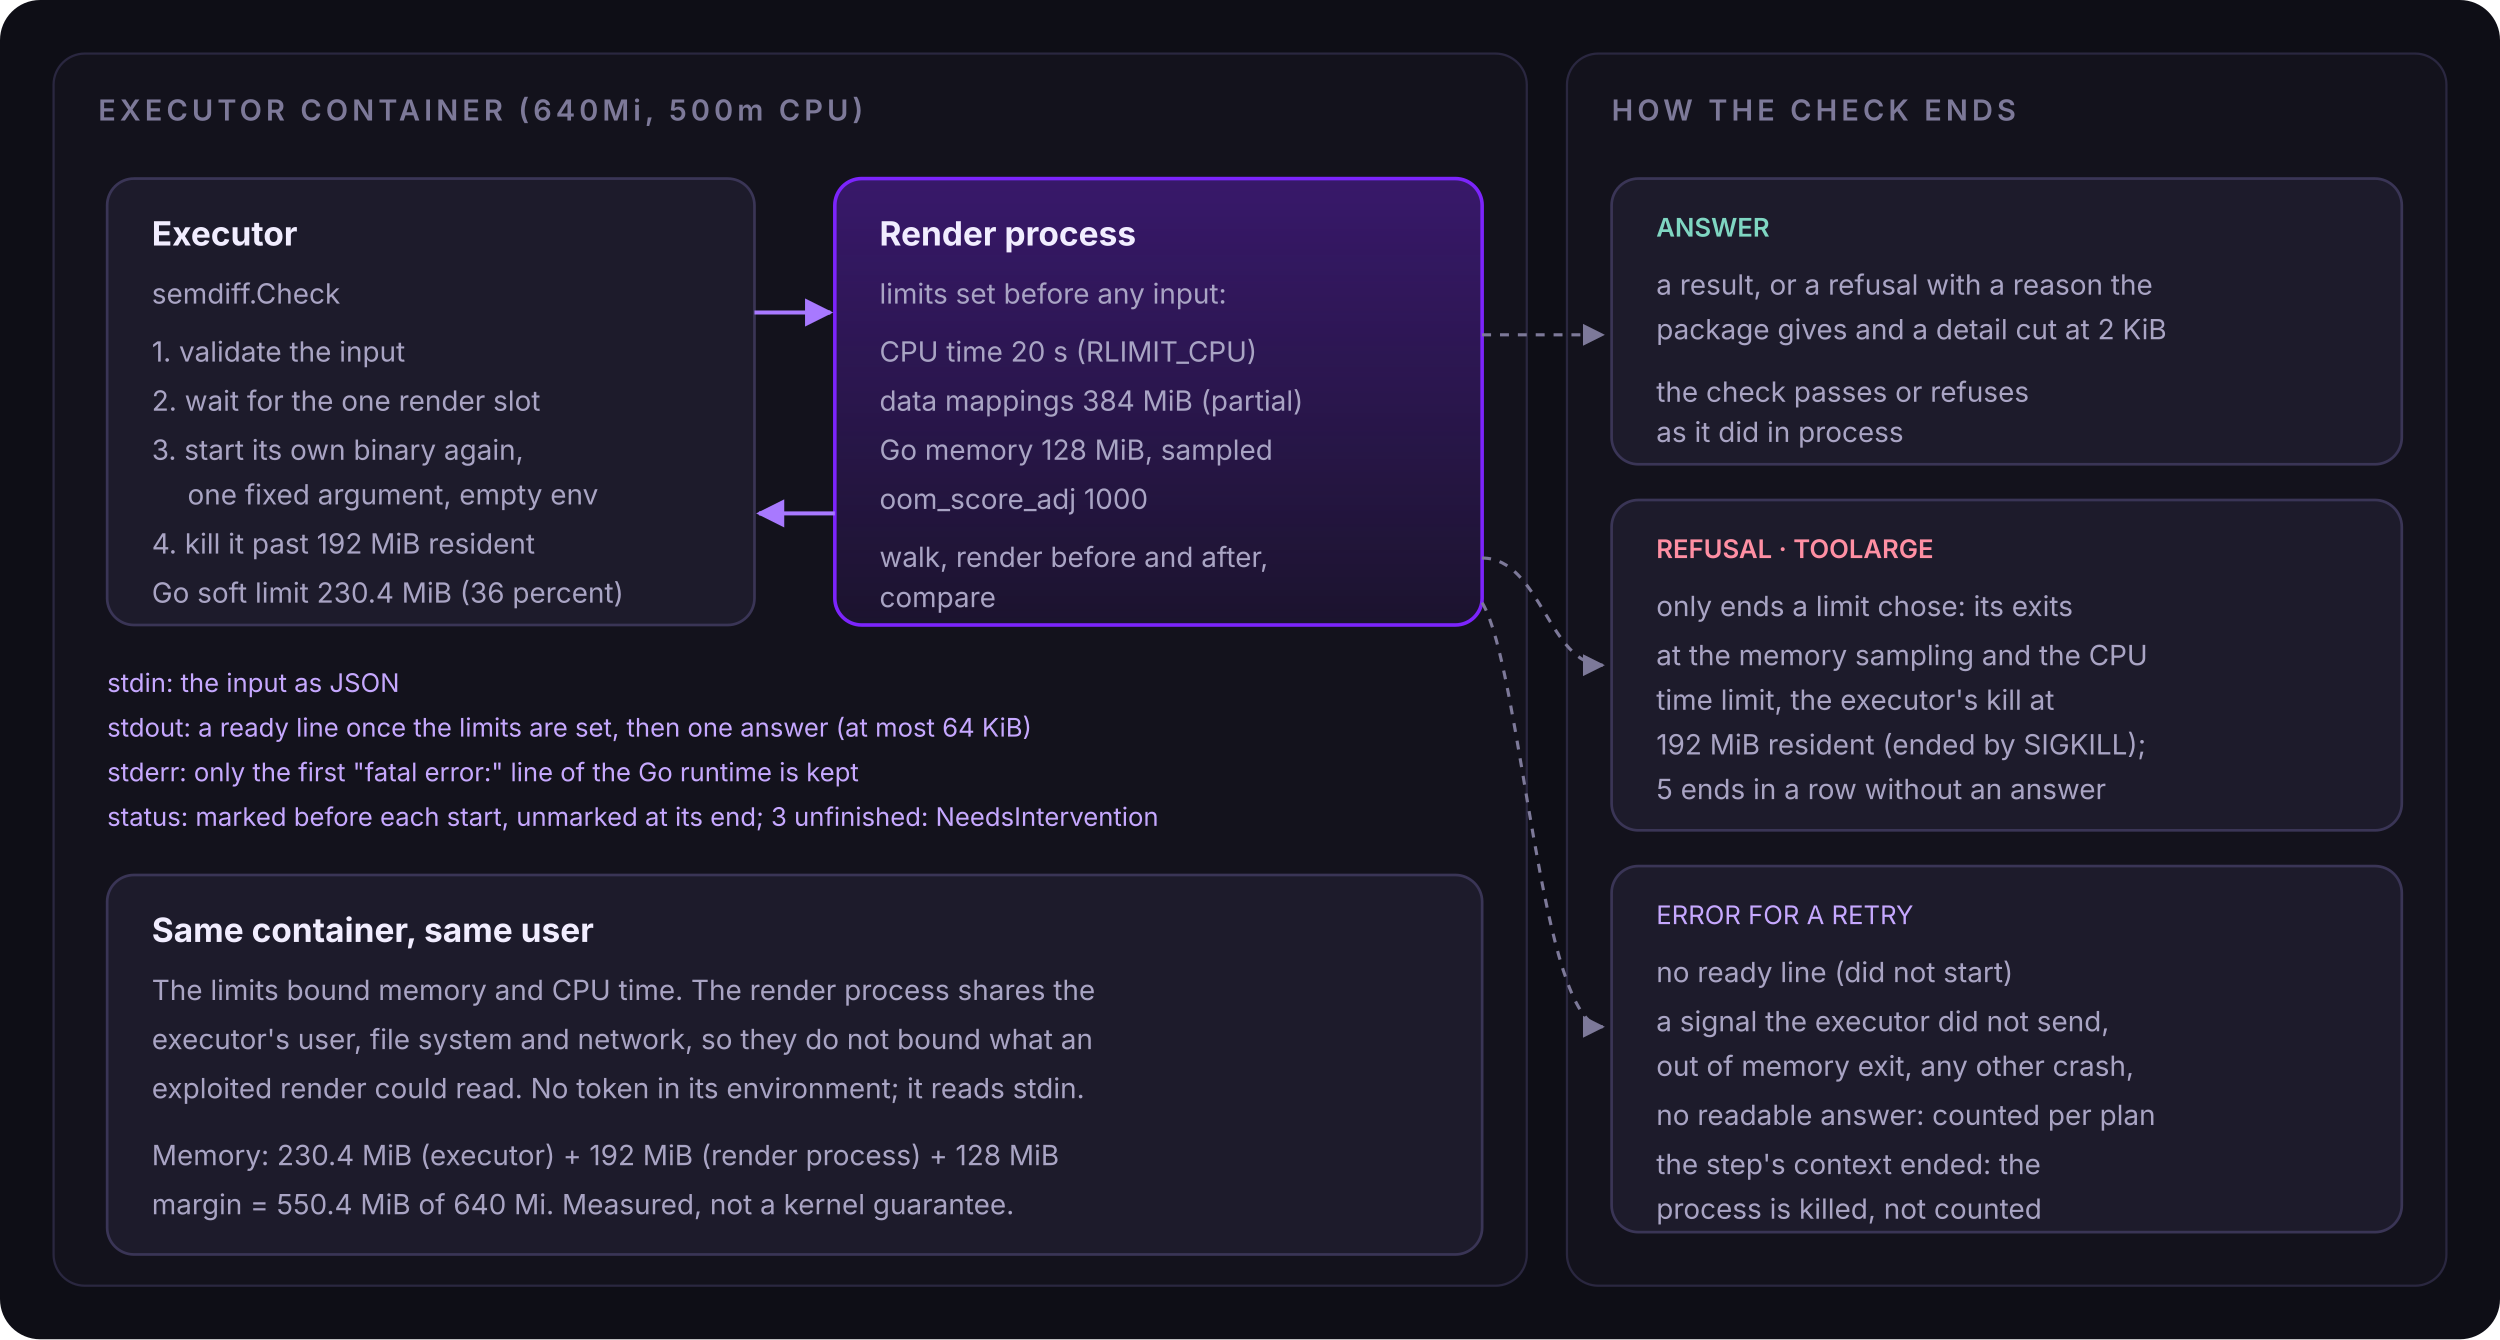
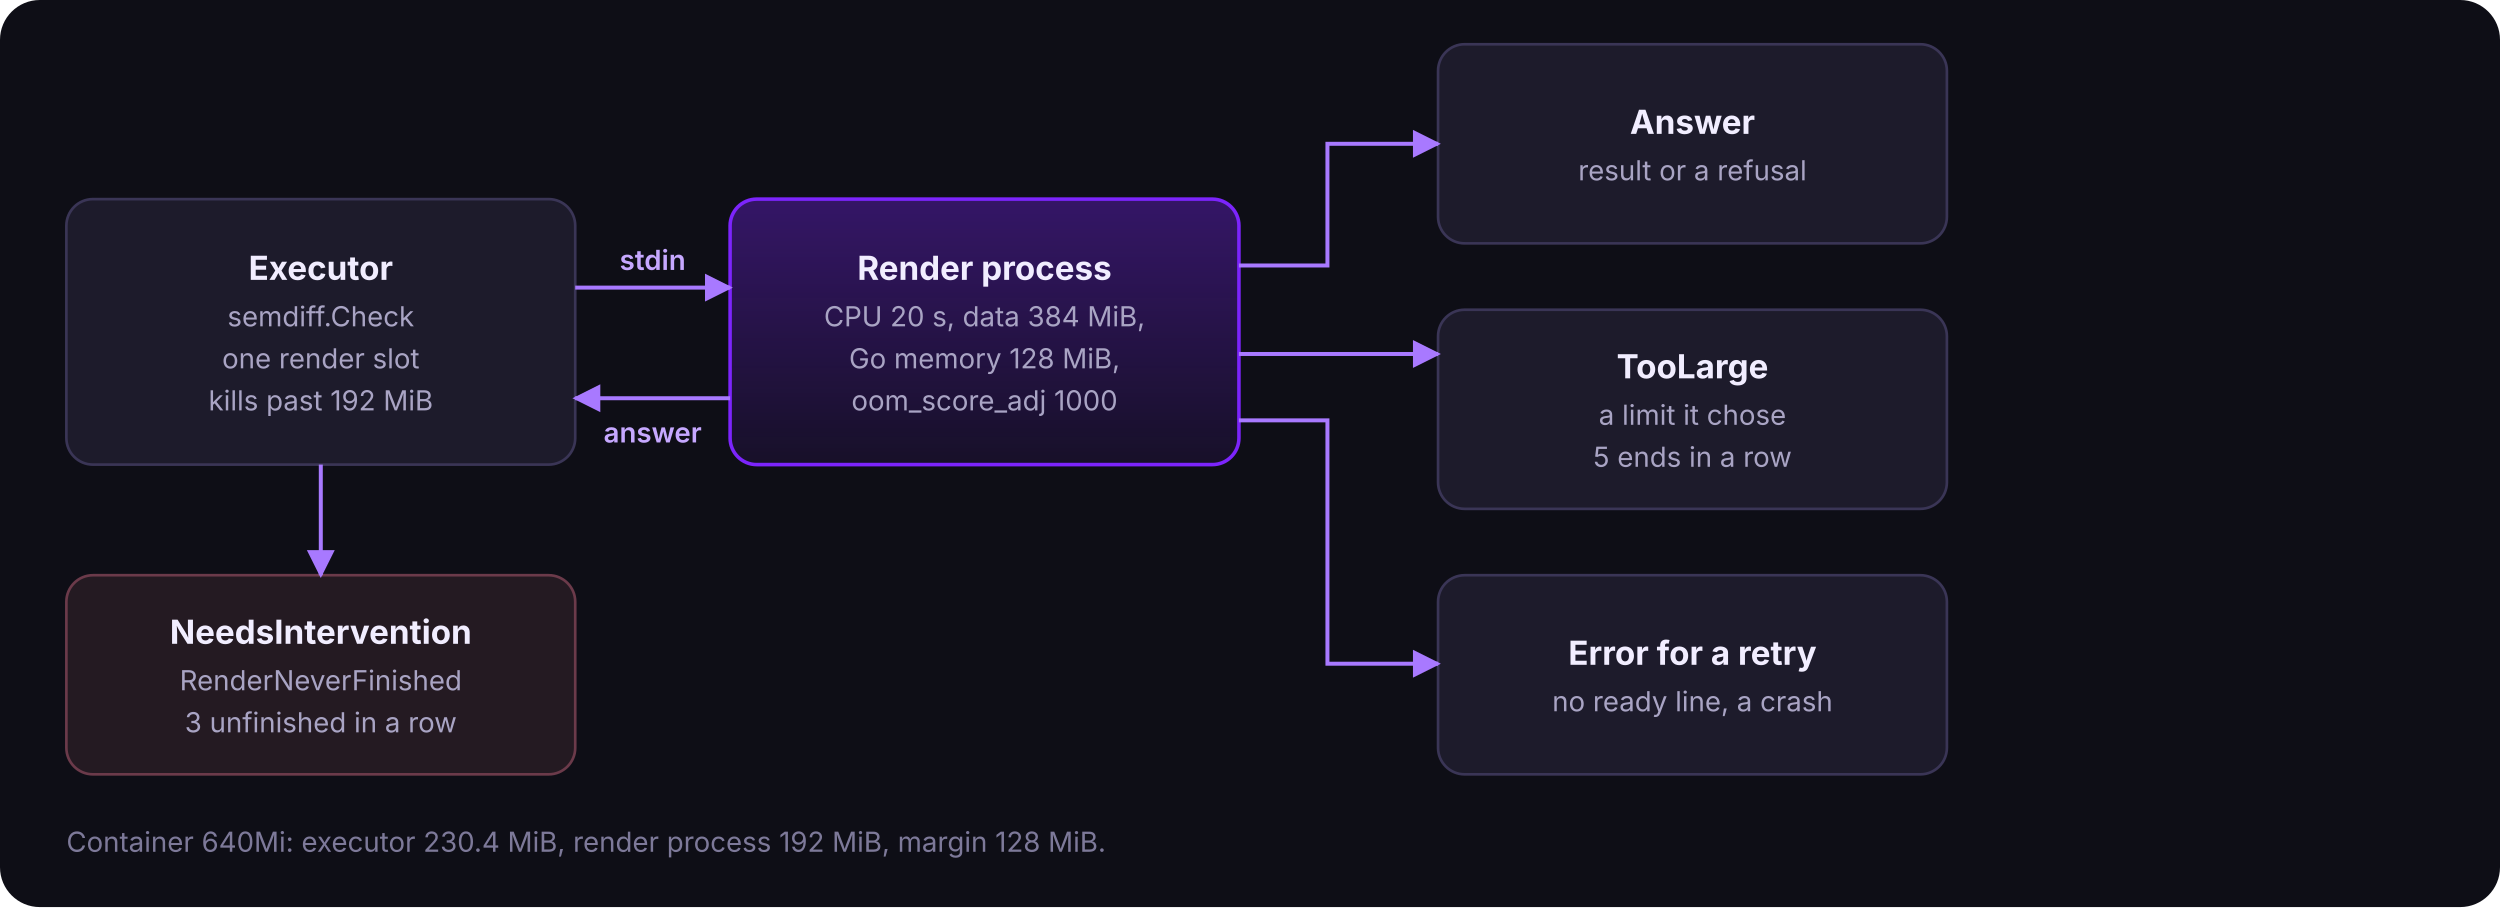
- <svg xmlns="http://www.w3.org/2000/svg" viewBox="0 0 1120 600" role="img" aria-labelledby="t d" font-family="Inter, 'Segoe UI', system-ui, -apple-system, sans-serif">
+ <svg xmlns="http://www.w3.org/2000/svg" viewBox="0 0 1130 410" role="img" aria-labelledby="t d" font-family="Inter, 'Segoe UI', system-ui, -apple-system, sans-serif">
  <defs>
    <marker id="a" viewBox="0 0 10 10" refX="9" refY="5" markerWidth="7" markerHeight="7" orient="auto-start-reverse">
      <path d="M0 0 10 5 0 10z" fill="#a879ff" />
-     </marker>
-     <marker id="m" viewBox="0 0 10 10" refX="9" refY="5" markerWidth="7" markerHeight="7" orient="auto-start-reverse">
-       <path d="M0 0 10 5 0 10z" fill="#7d7999" />
    </marker>
    <linearGradient id="glow" x1="0" y1="0" x2="0" y2="1">
      <stop offset="0" stop-color="#7c24fc" stop-opacity=".35" />
      <stop offset="1" stop-color="#7c24fc" stop-opacity=".08" />
    </linearGradient>
    <style>
-       .lane{fill:#13121c;stroke:#2a2740}
-       .lanet{fill:#7d7999;font-size:13px;font-weight:600;letter-spacing:.14em}
      .box{fill:#1d1b2b;stroke:#3a3556;stroke-width:1.2}
      .key{fill:url(#glow);stroke:#7c24fc;stroke-width:1.6}
+       .ext{fill:#16222a;stroke:#2f5d63;stroke-width:1.2}
+       .no{fill:#241a22;stroke:#6b3a4a;stroke-width:1.2}
      .h{fill:#f1edff;font-size:15px;font-weight:650}
      .s{fill:#a9a4c4;font-size:12.5px}
      .f{stroke:#a879ff;stroke-width:1.8;fill:none}
-       .r{stroke:#7d7999;stroke-width:1.4;fill:none;stroke-dasharray:4 4}
-       .lbl{fill:#c6a8ff;font-size:11.5px}
-       .no{fill:#ff8fa3;font-size:11.5px;font-weight:600}
-       .ok{fill:#7fd6c2;font-size:11.5px;font-weight:600}
+       .l{fill:#c6a8ff;font-size:12.5px;font-weight:600}
+       .n{fill:#7d7999;font-size:12.5px}
    </style>
  </defs>
-   <rect width="1120" height="600" rx="18" fill="#0e0e16" />
-   <rect class="lane" x="24" y="24" width="660" height="552" rx="14" />
-   <text class="lanet" x="44" y="54">EXECUTOR CONTAINER (640Mi, 500m CPU)</text>
-   <rect class="lane" x="702" y="24" width="394" height="552" rx="14" />
-   <text class="lanet" x="722" y="54">HOW THE CHECK ENDS</text>
-   <rect class="box" x="48" y="80" width="290" height="200" rx="12" />
-   <text class="h" x="68" y="110">Executor</text>
-   <text class="s" x="68" y="136">semdiff.Check</text>
-   <text class="s" x="68" y="162">1. validate the input</text>
-   <text class="s" x="68" y="184">2. wait for the one render slot</text>
-   <text class="s" x="68" y="206">3. start its own binary again,</text>
-   <text class="s" x="84" y="226">one fixed argument, empty env</text>
-   <text class="s" x="68" y="248">4. kill it past 192 MiB resident</text>
-   <text class="s" x="68" y="270">Go soft limit 230.4 MiB (36 percent)</text>
-   <rect class="key" x="374" y="80" width="290" height="200" rx="12" />
-   <text class="h" x="394" y="110">Render process</text>
-   <text class="s" x="394" y="136">limits set before any input:</text>
-   <text class="s" x="394" y="162">CPU time 20 s (RLIMIT_CPU)</text>
-   <text class="s" x="394" y="184">data mappings 384 MiB (partial)</text>
-   <text class="s" x="394" y="206">Go memory 128 MiB, sampled</text>
-   <text class="s" x="394" y="228">oom_score_adj 1000</text>
-   <text class="s" x="394" y="254">walk, render before and after,</text>
-   <text class="s" x="394" y="272">compare</text>
-   <path class="f" d="M338 140 H372" marker-end="url(#a)" />
-   <path class="f" d="M374 230 H340" marker-end="url(#a)" />
-   <text class="lbl" x="48" y="310">stdin: the input as JSON</text>
-   <text class="lbl" x="48" y="330">stdout: a ready line once the limits are set, then one answer (at most 64 KiB)</text>
-   <text class="lbl" x="48" y="350">stderr: only the first "fatal error:" line of the Go runtime is kept</text>
-   <text class="lbl" x="48" y="370">status: marked before each start, unmarked at its end; 3 unfinished: NeedsIntervention</text>
-   <rect class="box" x="48" y="392" width="616" height="170" rx="12" />
-   <text class="h" x="68" y="422">Same container, same user</text>
-   <text class="s" x="68" y="448">The limits bound memory and CPU time. The render process shares the</text>
-   <text class="s" x="68" y="470">executor's user, file system and network, so they do not bound what an</text>
-   <text class="s" x="68" y="492">exploited render could read. No token in its environment; it reads stdin.</text>
-   <text class="s" x="68" y="522">Memory: 230.4 MiB (executor) + 192 MiB (render process) + 128 MiB</text>
-   <text class="s" x="68" y="544">margin = 550.4 MiB of 640 Mi. Measured, not a kernel guarantee.</text>
-   <rect class="box" x="722" y="80" width="354" height="128" rx="12" />
-   <text class="ok" x="742" y="106">ANSWER</text>
-   <text class="s" x="742" y="132">a result, or a refusal with a reason the</text>
-   <text class="s" x="742" y="152">package gives and a detail cut at 2 KiB</text>
-   <text class="s" x="742" y="180">the check passes or refuses</text>
-   <text class="s" x="742" y="198">as it did in process</text>
-   <rect class="box" x="722" y="224" width="354" height="148" rx="12" />
-   <text class="no" x="742" y="250">REFUSAL · TOOLARGE</text>
-   <text class="s" x="742" y="276">only ends a limit chose: its exits</text>
-   <text class="s" x="742" y="298">at the memory sampling and the CPU</text>
-   <text class="s" x="742" y="318">time limit, the executor's kill at</text>
-   <text class="s" x="742" y="338">192 MiB resident (ended by SIGKILL);</text>
-   <text class="s" x="742" y="358">5 ends in a row without an answer</text>
-   <rect class="box" x="722" y="388" width="354" height="164" rx="12" />
-   <text class="lbl" x="742" y="414">ERROR FOR A RETRY</text>
-   <text class="s" x="742" y="440">no ready line (did not start)</text>
-   <text class="s" x="742" y="462">a signal the executor did not send,</text>
-   <text class="s" x="742" y="482">out of memory exit, any other crash,</text>
-   <text class="s" x="742" y="504">no readable answer: counted per plan</text>
-   <text class="s" x="742" y="526">the step's context ended: the</text>
-   <text class="s" x="742" y="546">process is killed, not counted</text>
-   <path class="r" d="M664 150 H718" marker-end="url(#m)" />
-   <path class="r" d="M664 250 C690 250 694 298 718 298" marker-end="url(#m)" />
-   <path class="r" d="M664 270 C682 300 690 460 718 460" marker-end="url(#m)" />
+   <rect width="1130" height="410" rx="18" fill="#0e0e16" />
+   <rect class="box" x="30" y="90" width="230" height="120" rx="12" />
+   <text class="h" x="145.0" y="126.5" text-anchor="middle">Executor</text>
+   <text class="s" x="145.0" y="147.5" text-anchor="middle">semdiff.Check</text>
+   <text class="s" x="145.0" y="166.5" text-anchor="middle">one render slot</text>
+   <text class="s" x="145.0" y="185.5" text-anchor="middle">kills past 192 MiB</text>
+   <rect class="key" x="330" y="90" width="230" height="120" rx="12" />
+   <text class="h" x="445.0" y="126.5" text-anchor="middle">Render process</text>
+   <text class="s" x="445.0" y="147.5" text-anchor="middle">CPU 20 s, data 384 MiB,</text>
+   <text class="s" x="445.0" y="166.5" text-anchor="middle">Go memory 128 MiB,</text>
+   <text class="s" x="445.0" y="185.5" text-anchor="middle">oom_score_adj 1000</text>
+   <rect class="box" x="650" y="20" width="230" height="90" rx="12" />
+   <text class="h" x="765.0" y="60.5" text-anchor="middle">Answer</text>
+   <text class="s" x="765.0" y="81.5" text-anchor="middle">result or a refusal</text>
+   <rect class="box" x="650" y="140" width="230" height="90" rx="12" />
+   <text class="h" x="765.0" y="171.0" text-anchor="middle">TooLarge</text>
+   <text class="s" x="765.0" y="192.0" text-anchor="middle">a limit it chose</text>
+   <text class="s" x="765.0" y="211.0" text-anchor="middle">5 ends in a row</text>
+   <rect class="box" x="650" y="260" width="230" height="90" rx="12" />
+   <text class="h" x="765.0" y="300.5" text-anchor="middle">Error for a retry</text>
+   <text class="s" x="765.0" y="321.5" text-anchor="middle">no ready line, a crash</text>
+   <rect class="no" x="30" y="260" width="230" height="90" rx="12" />
+   <text class="h" x="145.0" y="291.0" text-anchor="middle">NeedsIntervention</text>
+   <text class="s" x="145.0" y="312.0" text-anchor="middle">RenderNeverFinished</text>
+   <text class="s" x="145.0" y="331.0" text-anchor="middle">3 unfinished in a row</text>
+   <path class="f" d="M260 130H330" marker-end="url(#a)" />
+   <text class="l" x="295" y="122" text-anchor="middle">stdin</text>
+   <path class="f" d="M330 180H260" marker-end="url(#a)" />
+   <text class="l" x="295" y="200" text-anchor="middle">answer</text>
+   <path class="f" d="M560 120H600V65H650" marker-end="url(#a)" />
+   <path class="f" d="M560 160H650" marker-end="url(#a)" />
+   <path class="f" d="M560 190H600V300H650" marker-end="url(#a)" />
+   <path class="f" d="M145 210V260" marker-end="url(#a)" />
+   <text class="n" x="30" y="385">Container 640Mi: executor 230.4 MiB, render process 192 MiB, margin 128 MiB.</text>
</svg>
